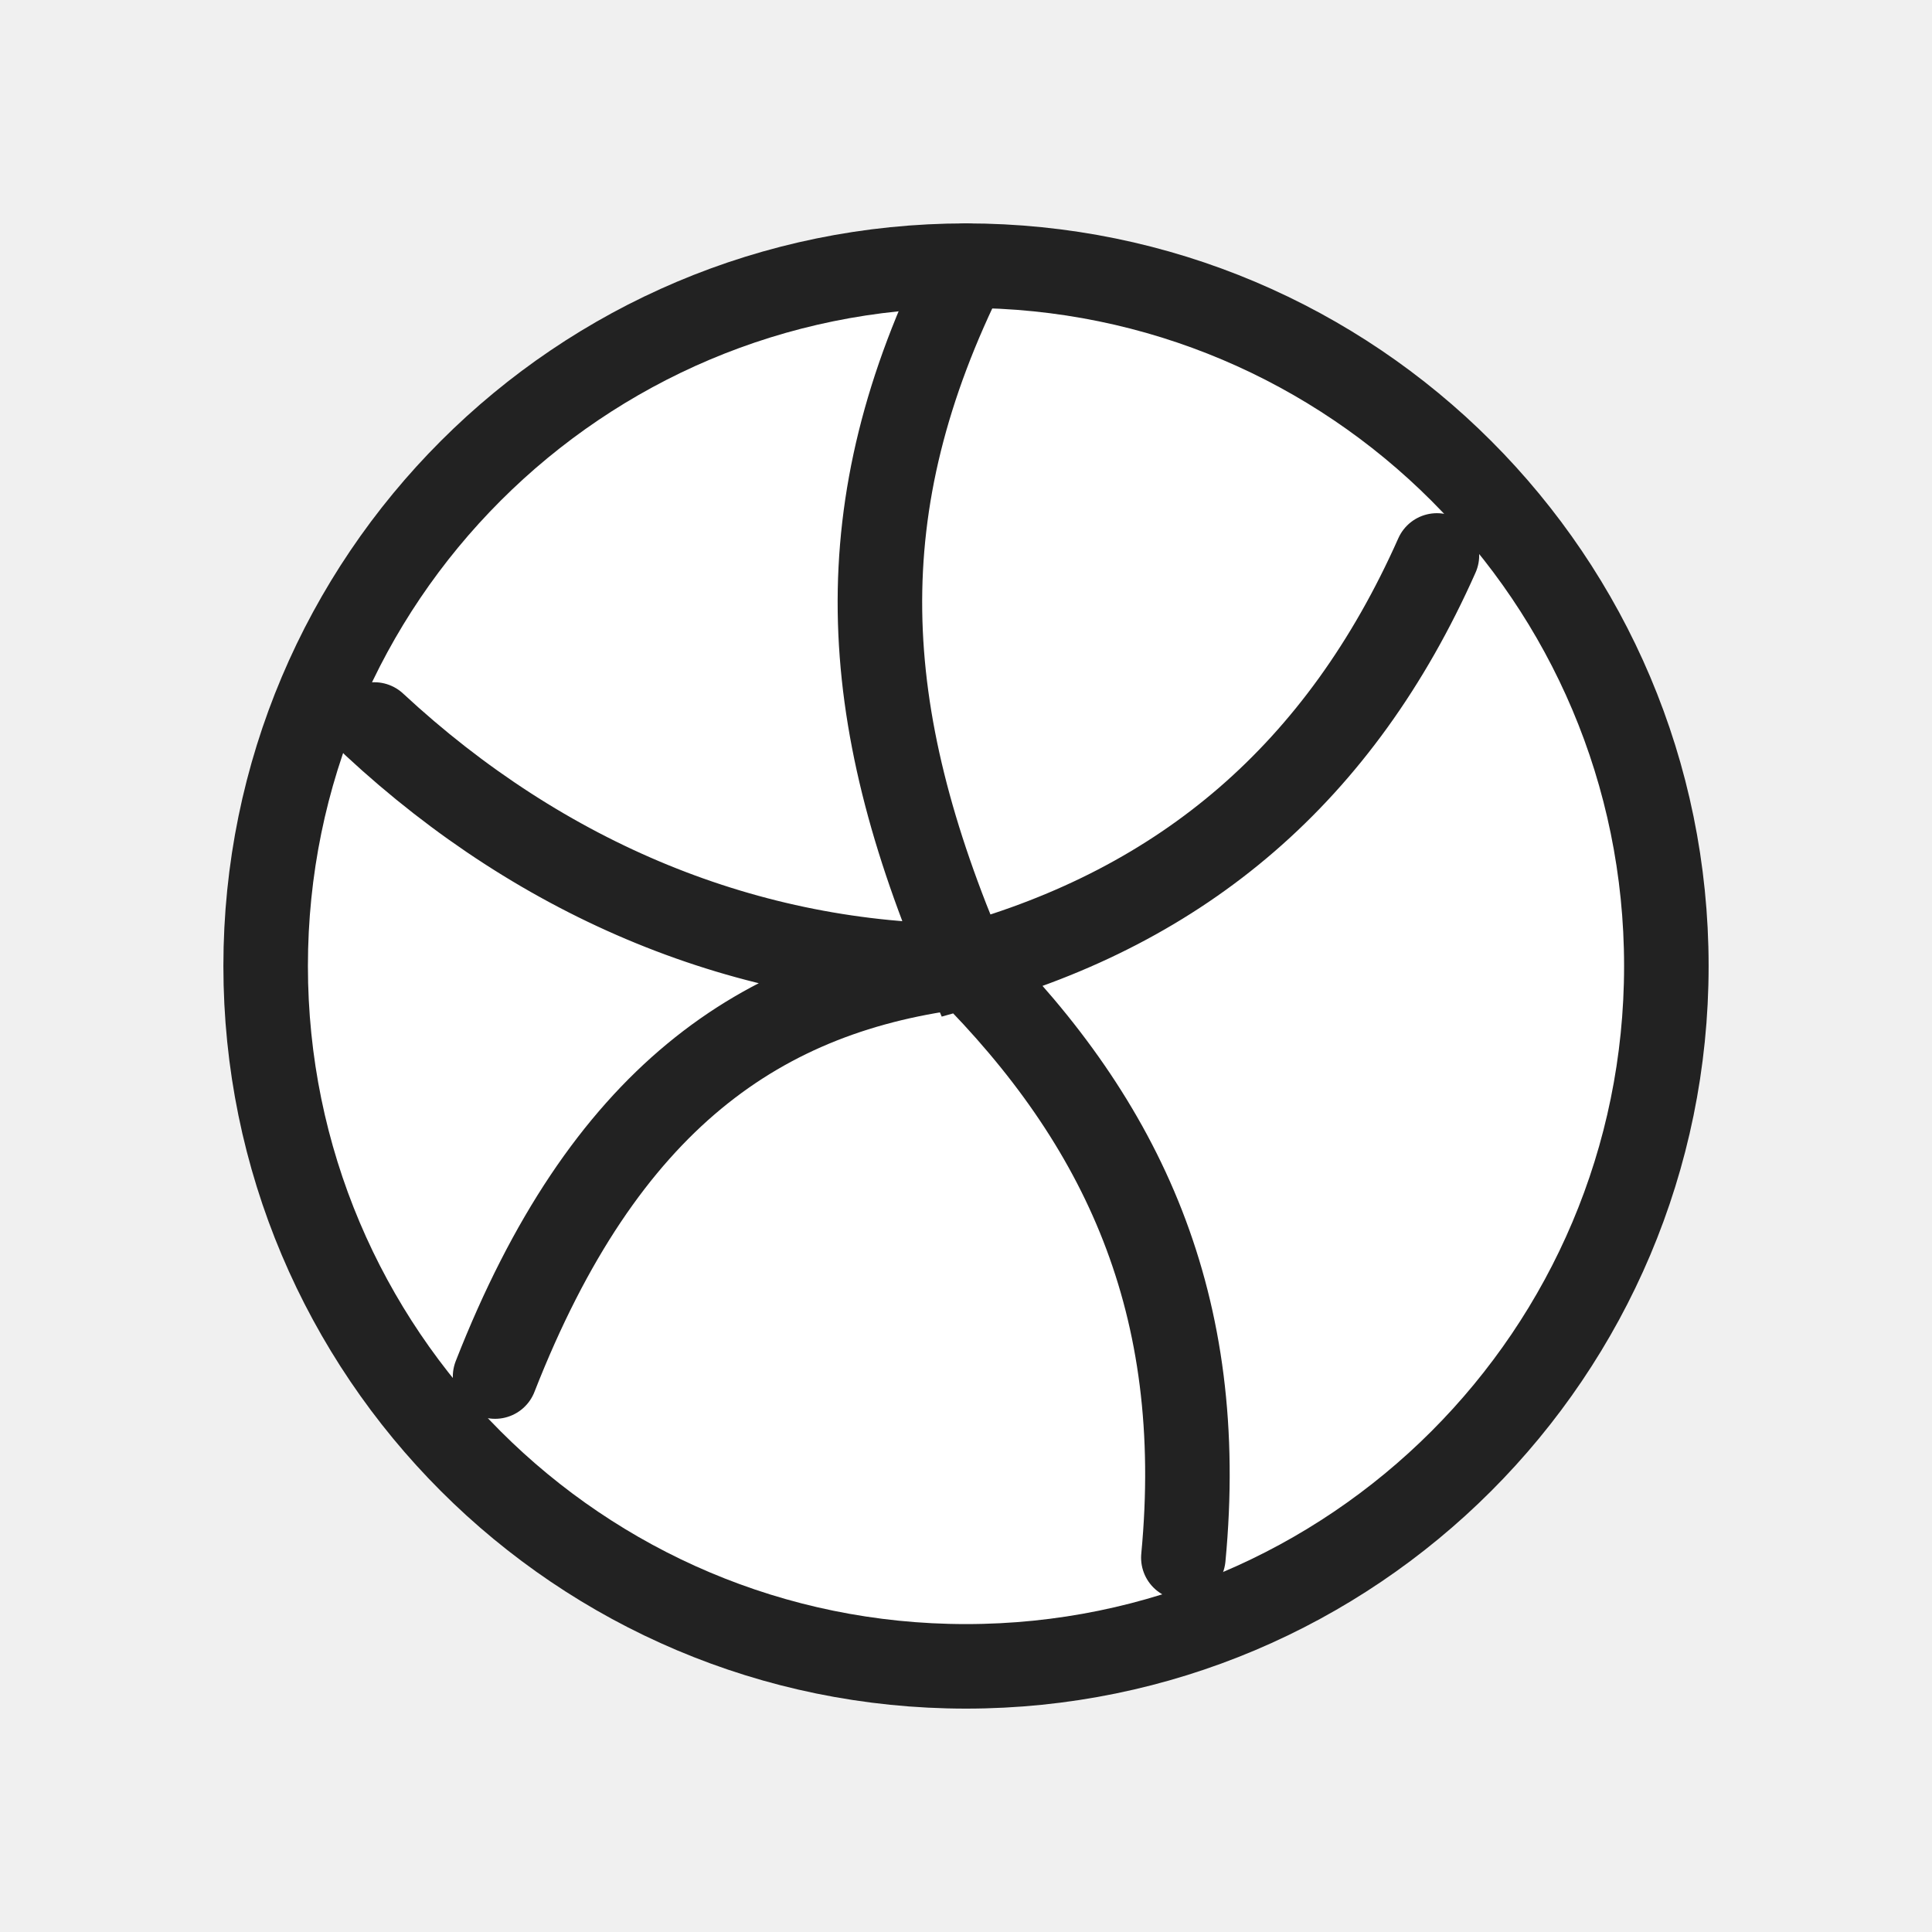
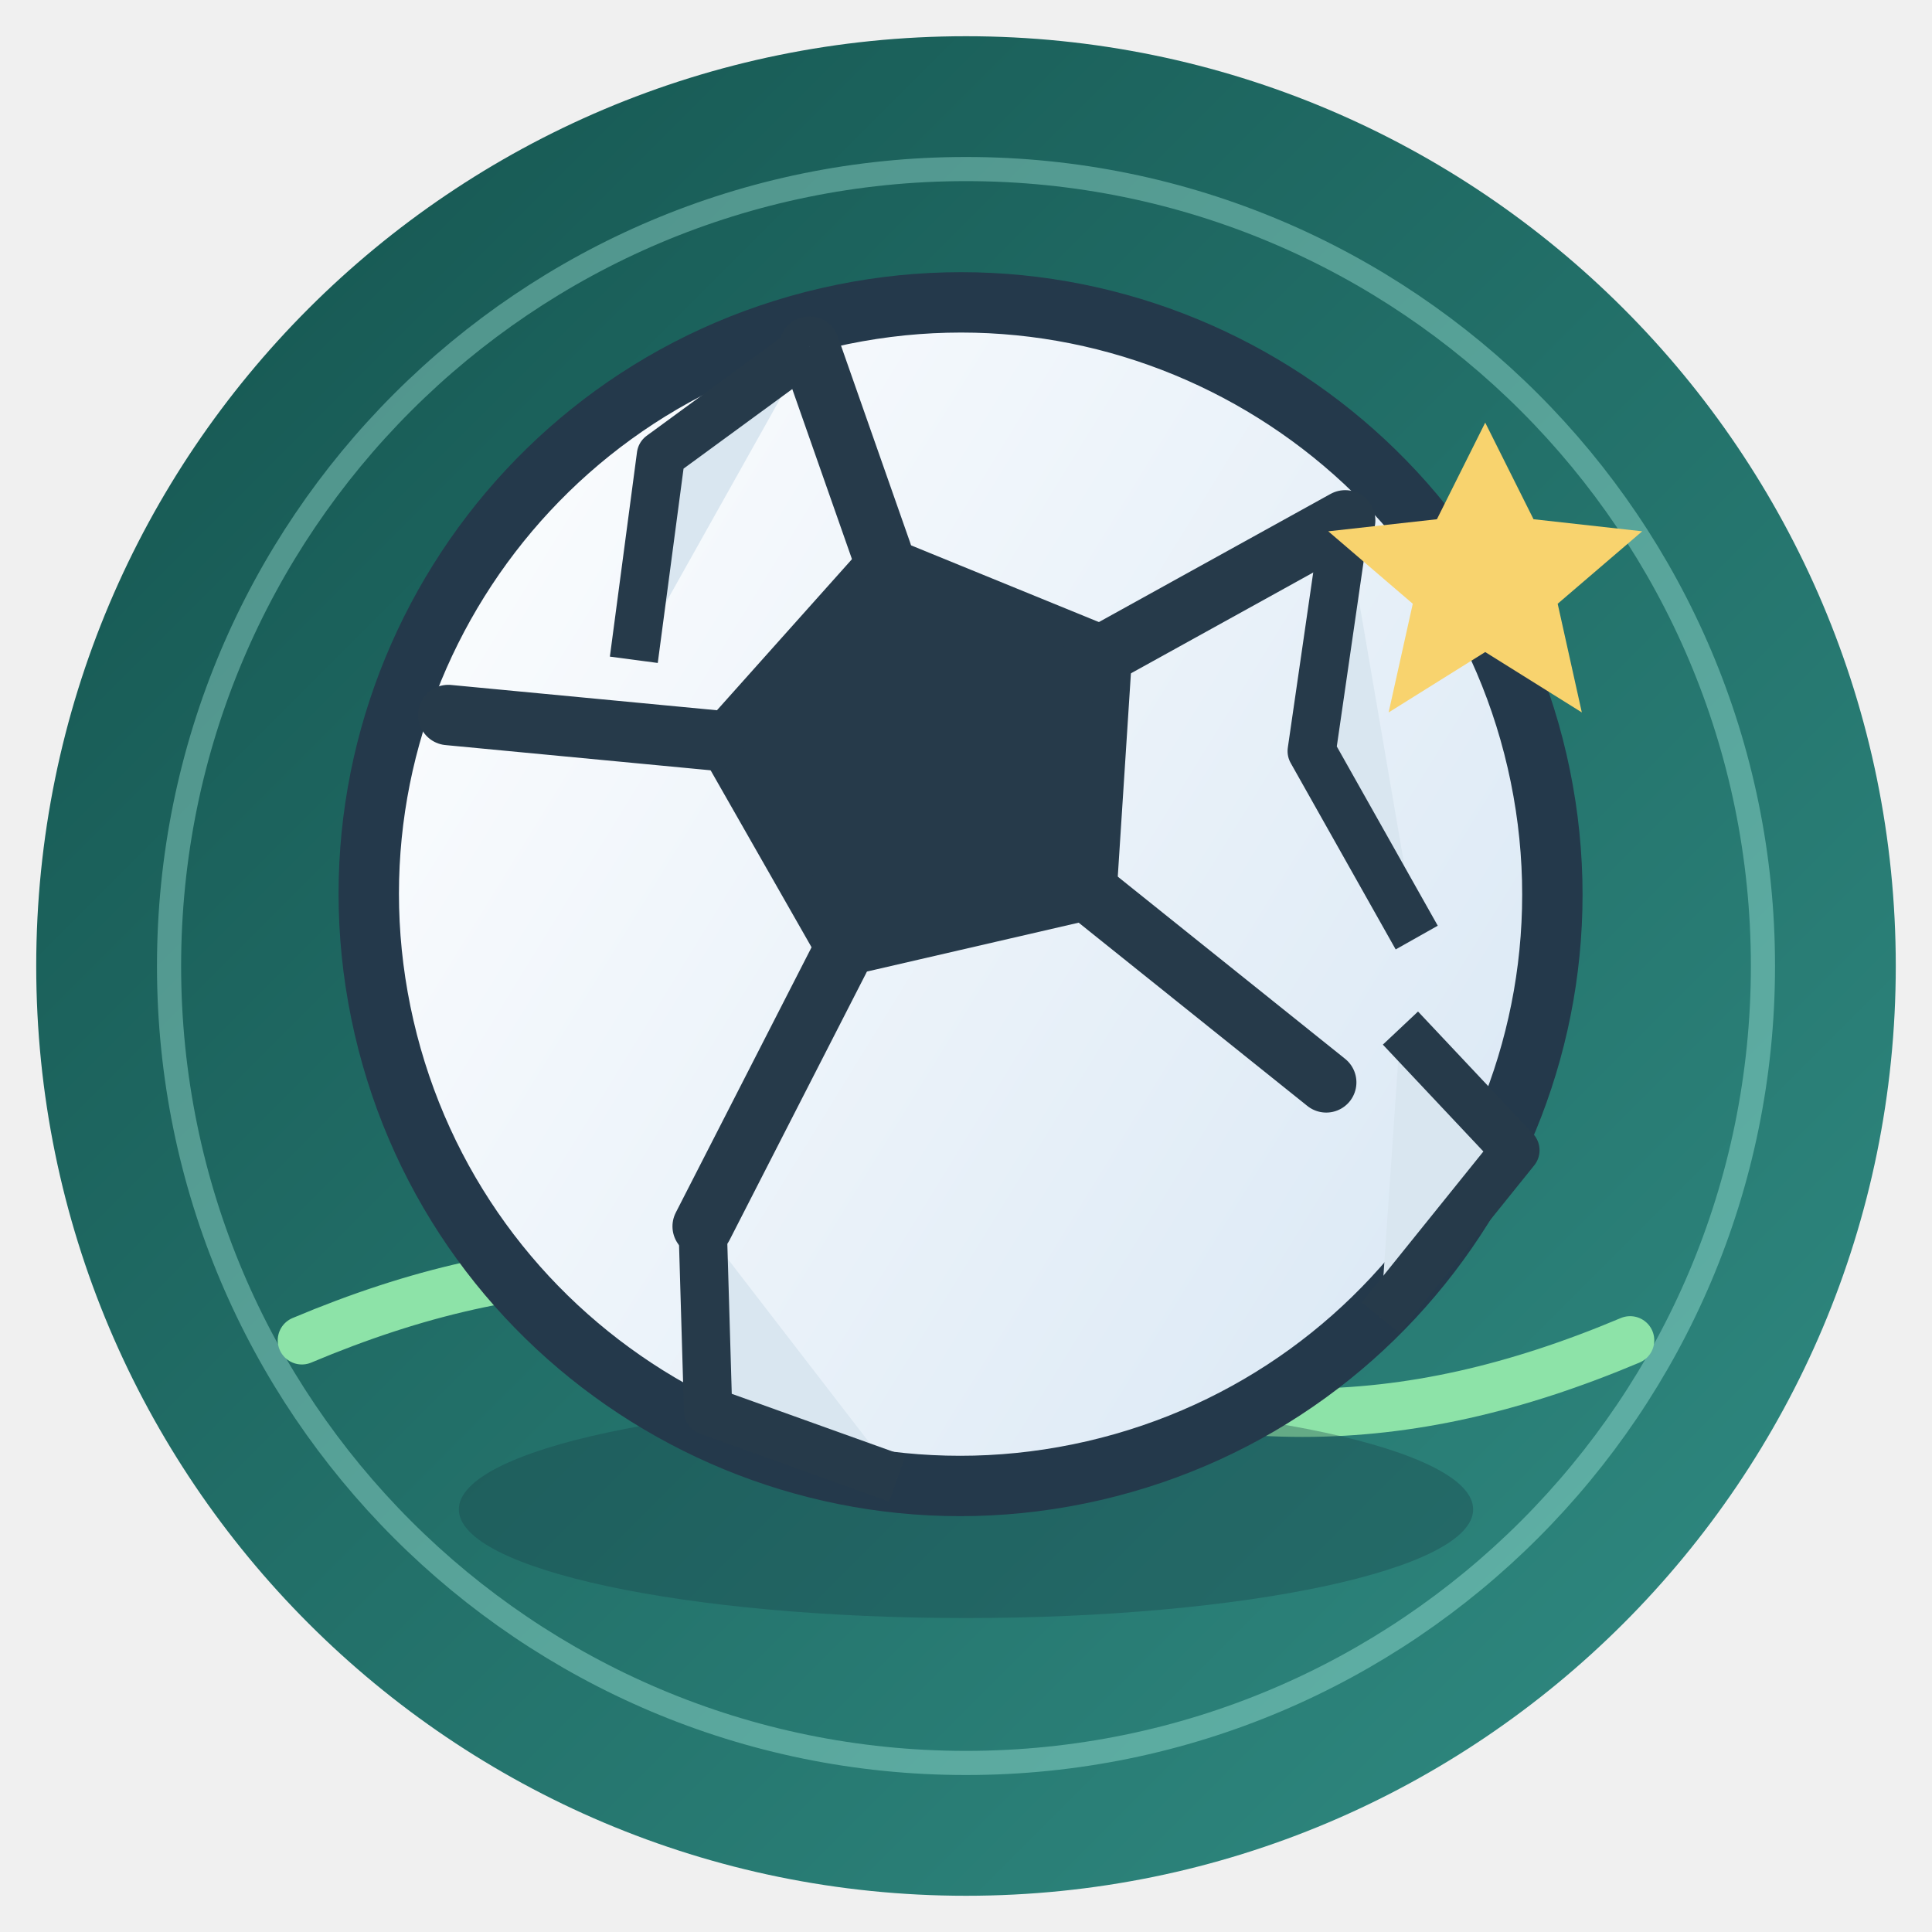
- <svg xmlns="http://www.w3.org/2000/svg" viewBox="0 0 160 160">
-   <circle cx="80" cy="80" r="58" fill="#fff" stroke="#222" stroke-width="7" />
-   <path d="M80 22c-10 20-9 37 0 58 18-5 31-16 39-34M80 80c-17 2-30 11-39 34M80 80c13 13 20 28 18 49M80 80c-18 0-35-7-49-20" fill="none" stroke="#222" stroke-width="7" stroke-linecap="round" />
+ <svg xmlns="http://www.w3.org/2000/svg" viewBox="0 0 160 160" role="img" aria-label="Pelota de fútbol avatar">
+   <defs>
+     <linearGradient id="bg" x1="0" y1="0" x2="1" y2="1">
+       <stop stop-color="#14534e" />
+       <stop offset="1" stop-color="#318d84" />
+     </linearGradient>
+     <linearGradient id="ball" x1="0" y1="0" x2="1" y2="1">
+       <stop stop-color="#fff" />
+       <stop offset="1" stop-color="#d7e6f4" />
+     </linearGradient>
+   </defs>
+   <circle cx="80" cy="80" r="77" fill="url(#bg)" />
+   <circle cx="80" cy="80" r="66" fill="none" stroke="#b9fff0" stroke-opacity=".35" stroke-width="2" />
+   <path d="M25 111c19-8 35-8 55 0s36 8 55 0" fill="none" stroke="#8de3a8" stroke-width="4" stroke-linecap="round" />
+   <ellipse cx="80" cy="125" rx="42" ry="9" fill="#173e49" opacity=".35" />
+   <g transform="rotate(-13 80 76)">
+     <circle cx="80" cy="74" r="49" fill="url(#ball)" stroke="#24394b" stroke-width="5" />
+     <path d="m80 45 17 12-6 20H69l-6-20Z" fill="#263a4a" stroke="#263a4a" stroke-width="3" stroke-linejoin="round" />
+     <path d="m80 45-2-18m19 30 21-6M91 77l15 19M69 77 53 96M63 57 42 50" fill="none" stroke="#263a4a" stroke-width="5" stroke-linecap="round" />
+     <path d="m78 27-14 6-6 16m60 2-7 18 5 17M53 96l-3 15 14 9m42-4 14-11-7-12" fill="#d9e6f0" stroke="#263a4a" stroke-width="4" stroke-linejoin="round" />
+   </g>
+   <path d="m123 35 4 8 9 1-7 6 2 9-8-5-8 5 2-9-7-6 9-1Z" fill="#f8d36e" />
</svg>
